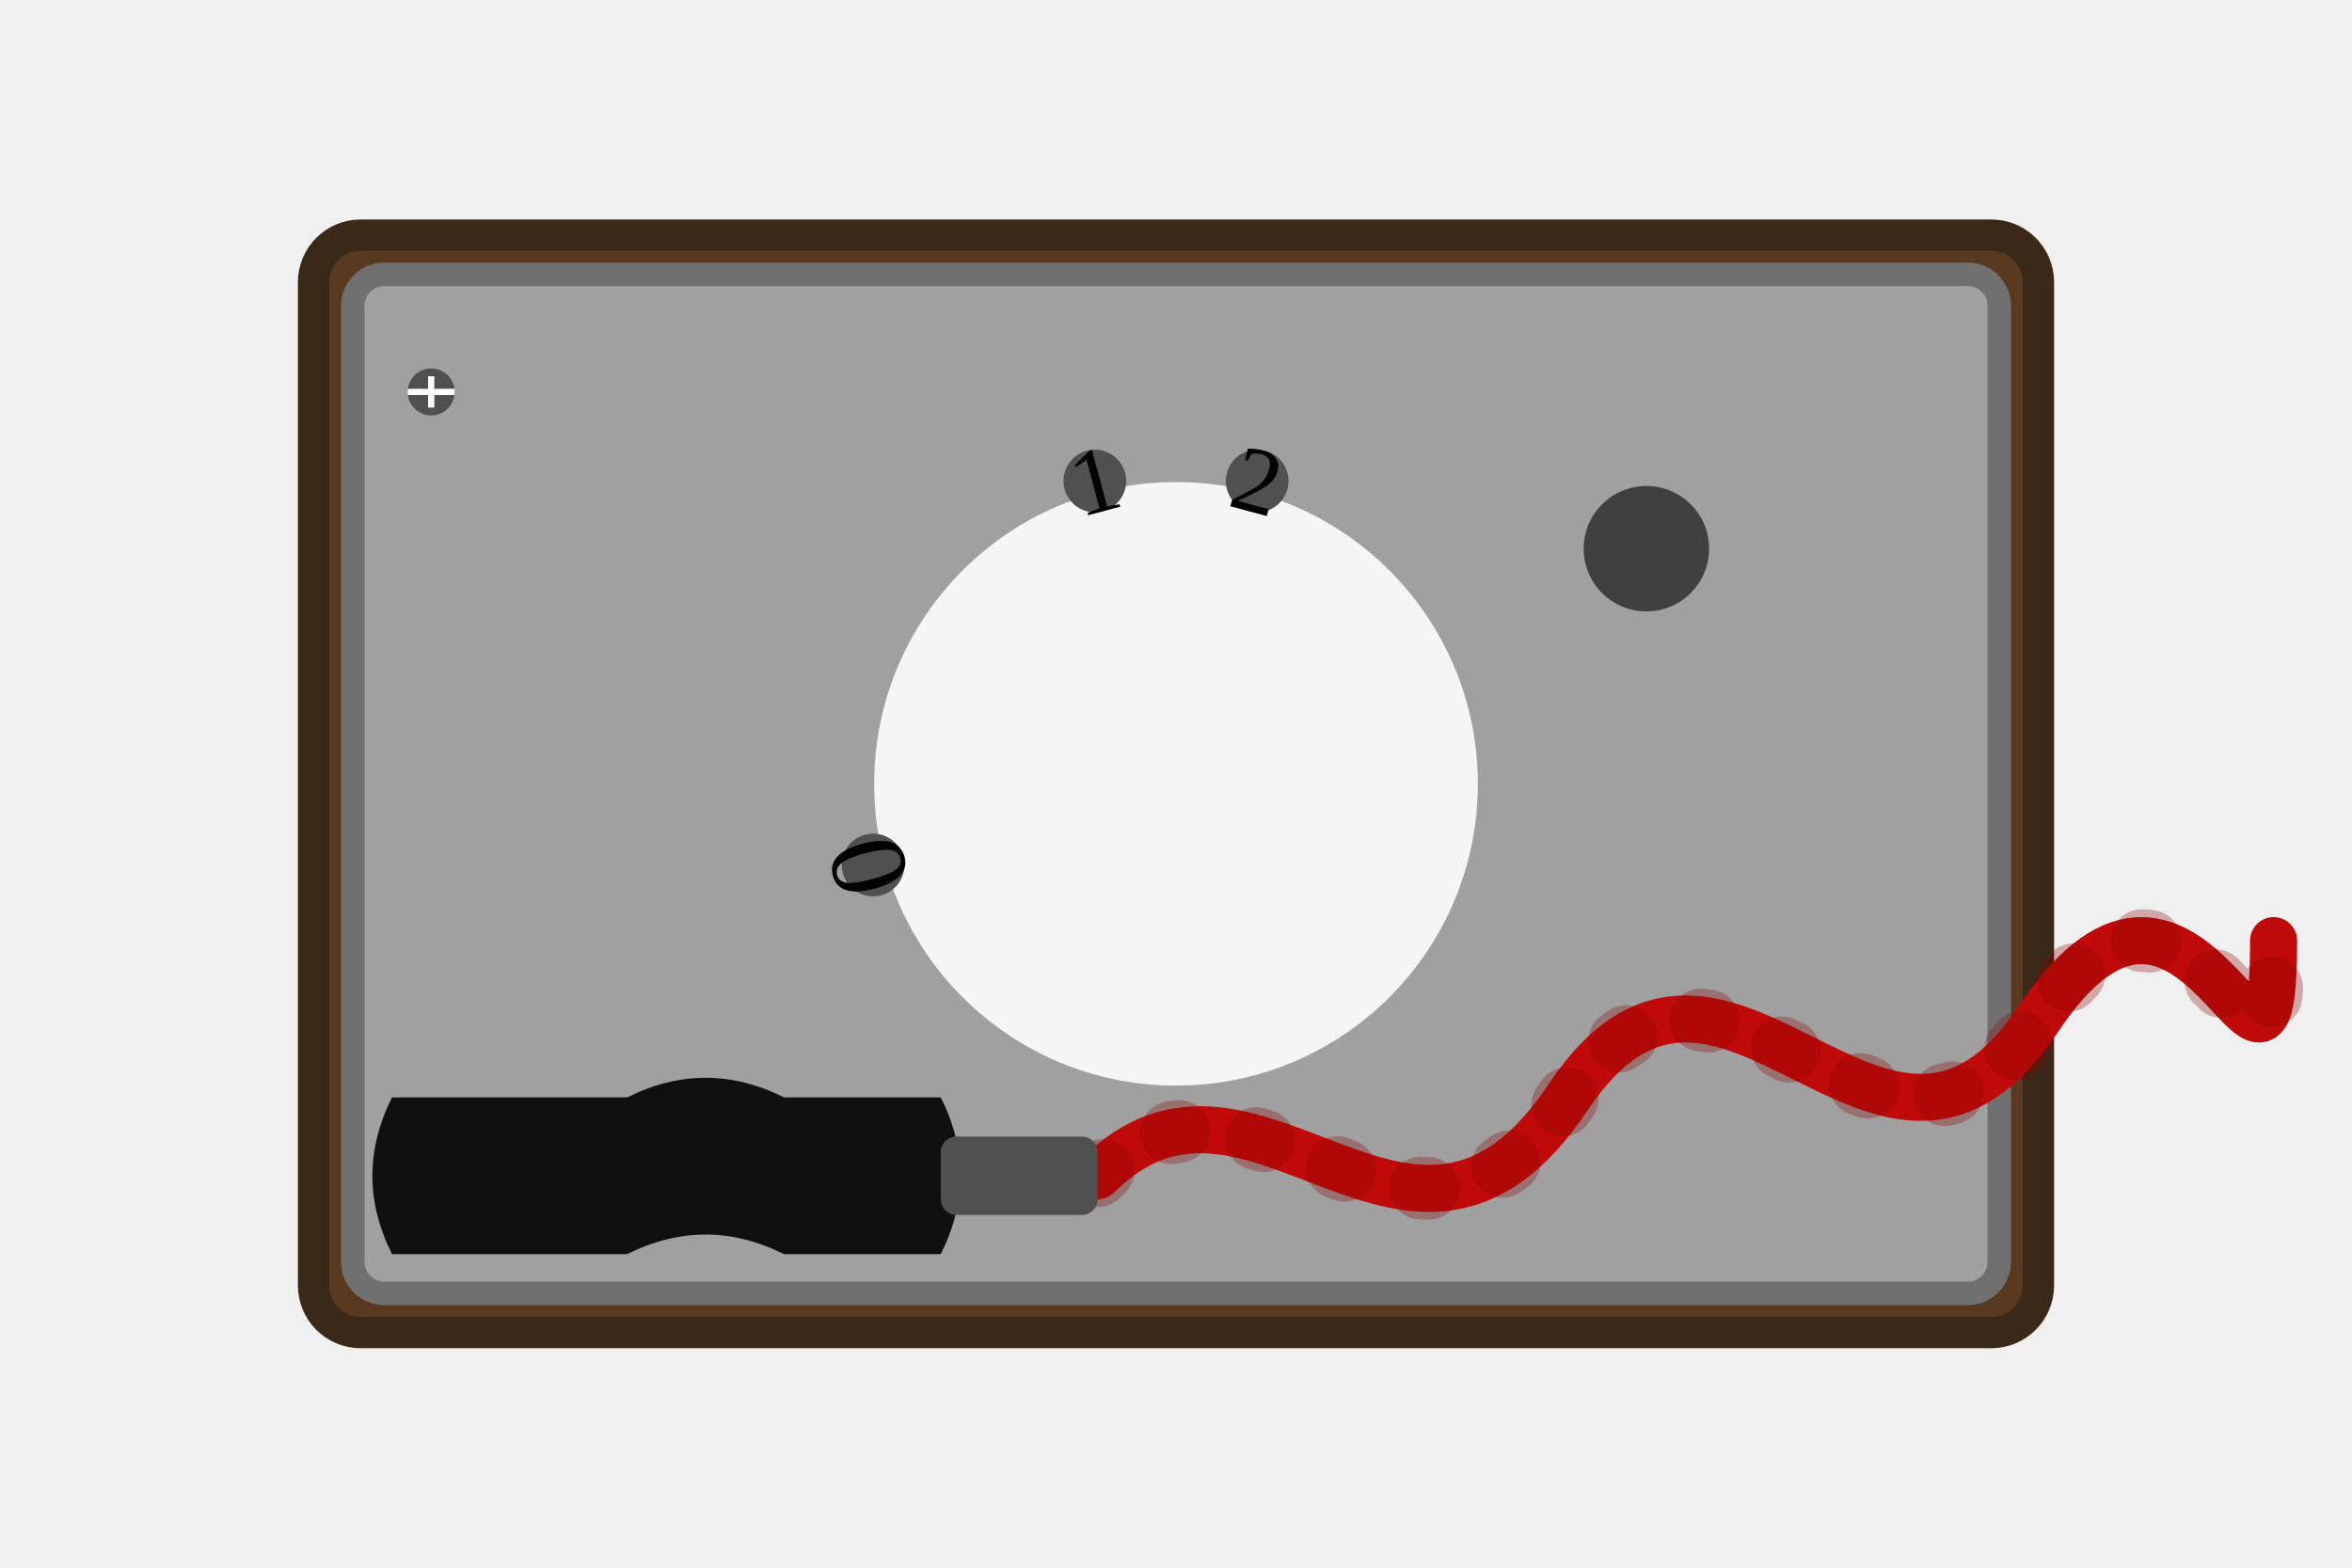
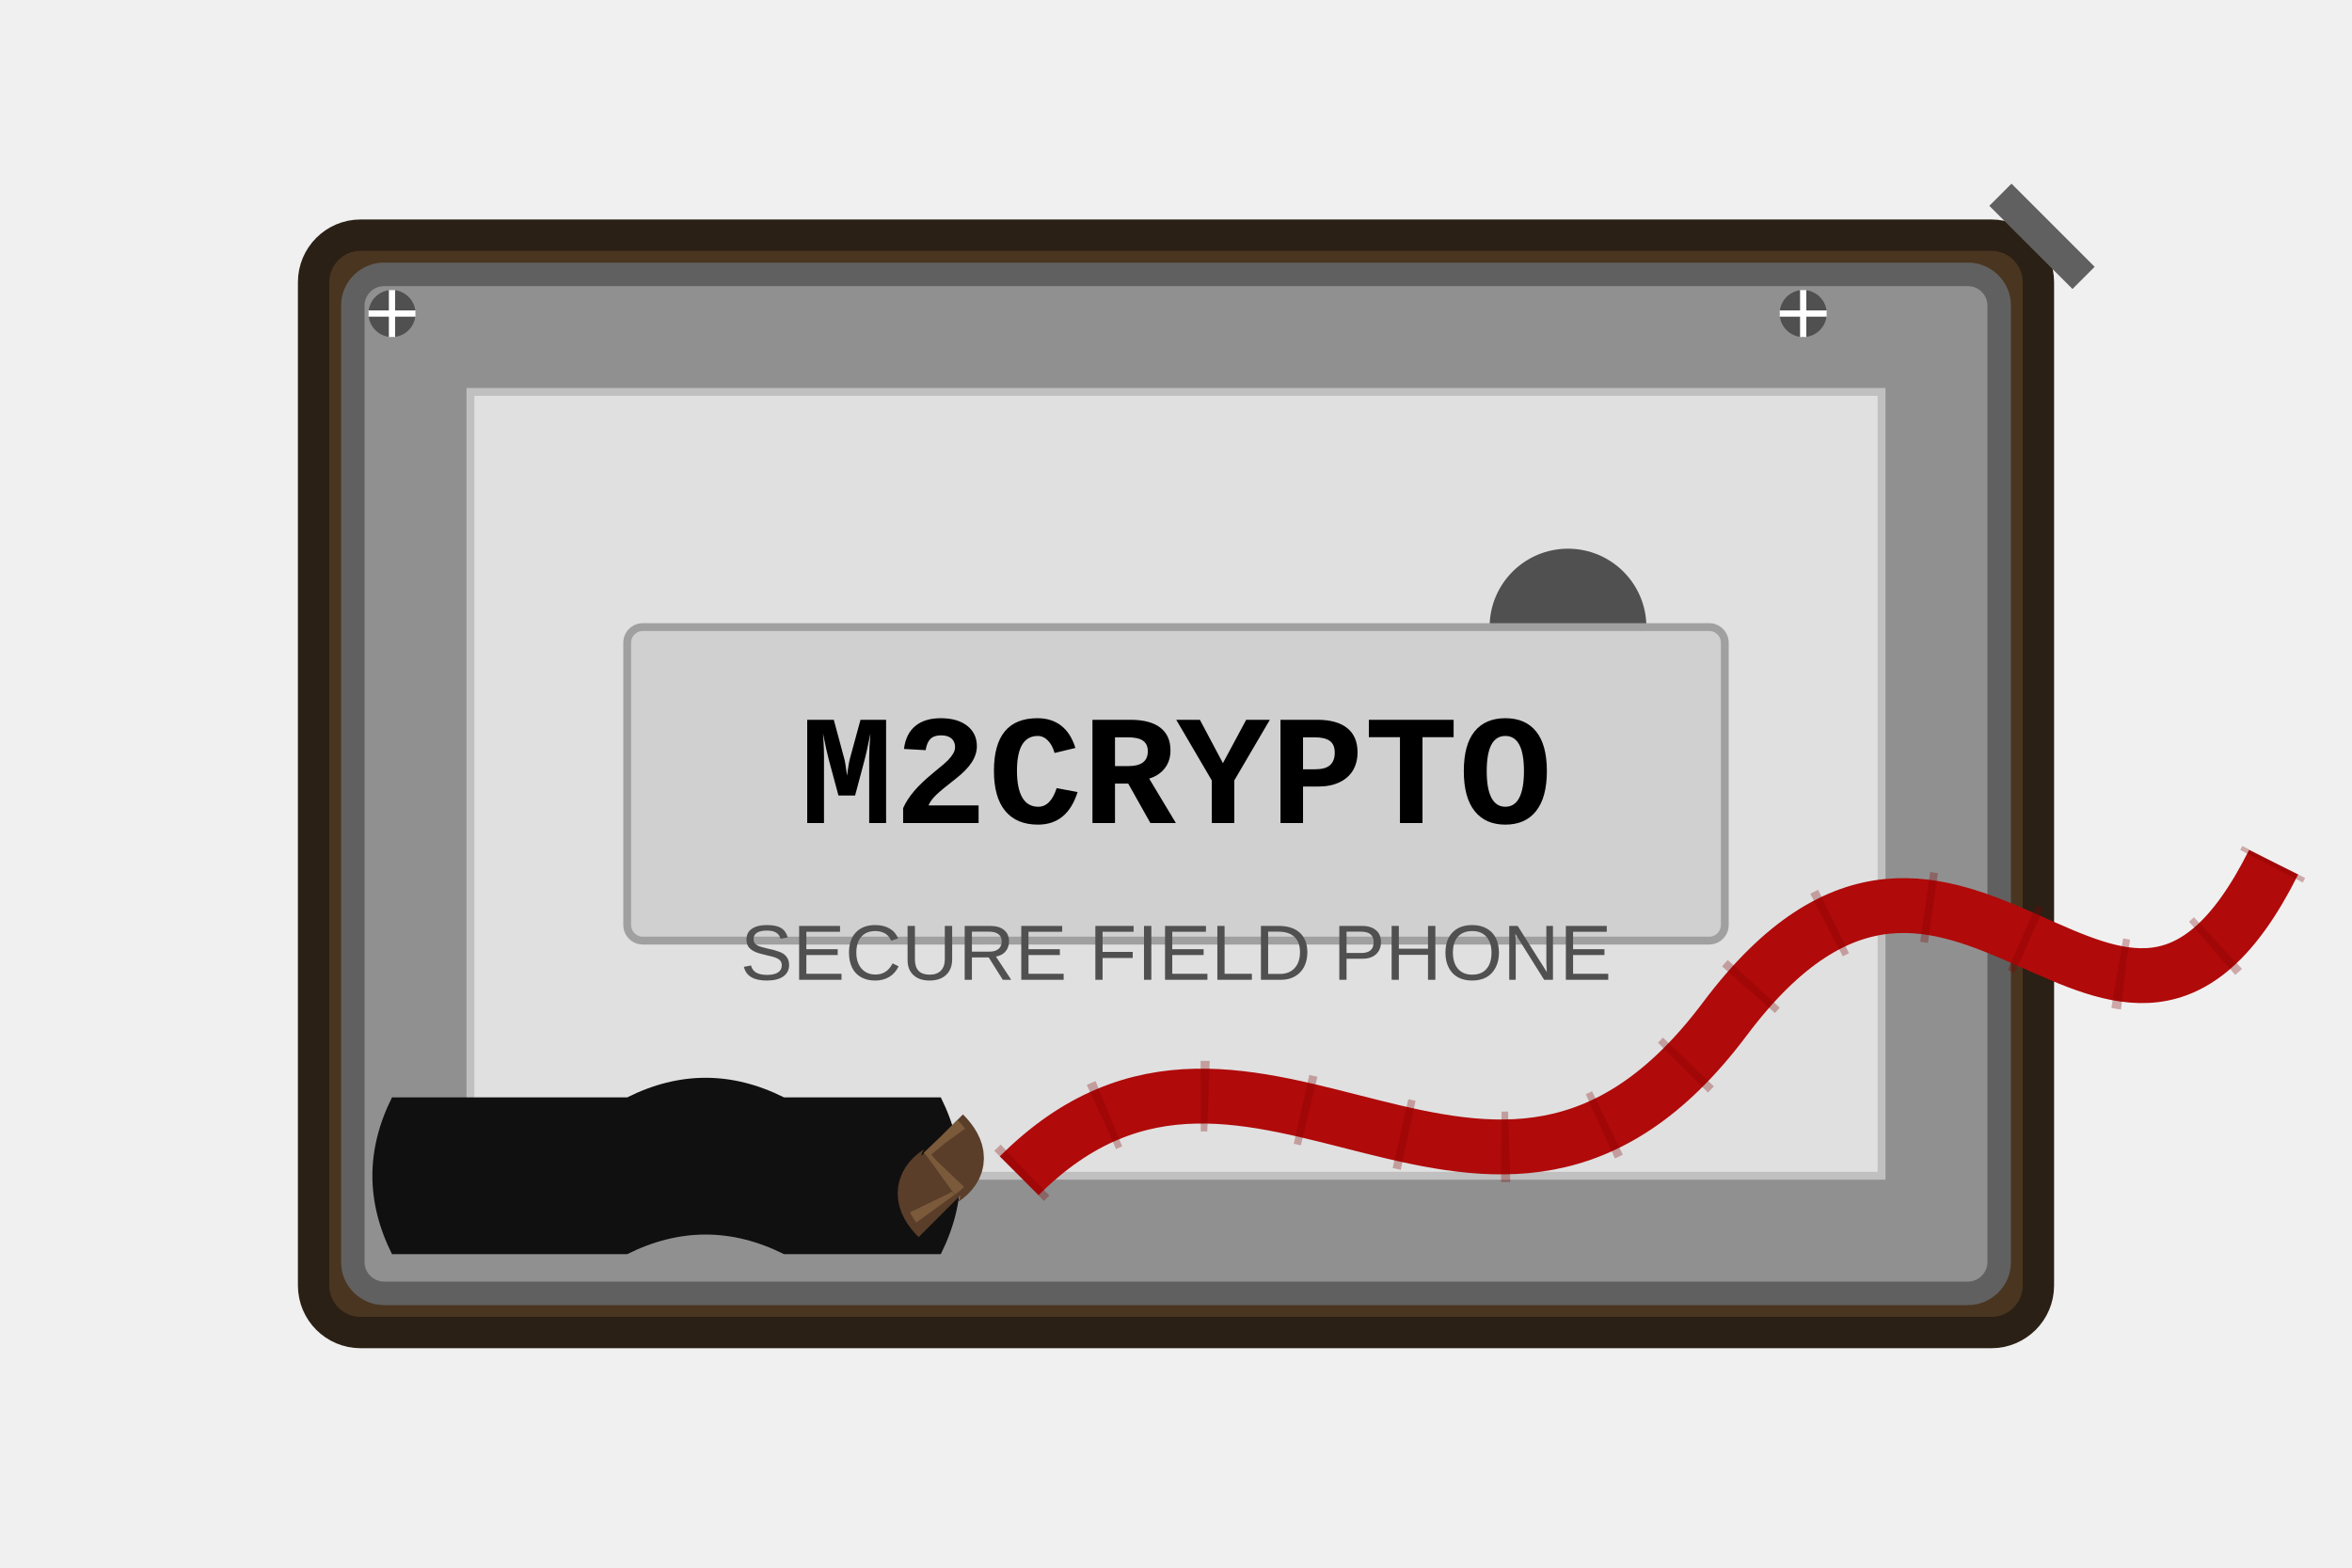
<svg xmlns="http://www.w3.org/2000/svg" viewBox="0 0 300 200">
-   <rect x="40" y="30" width="220" height="140" rx="6" fill="#5a3921" stroke="#3a2818" stroke-width="4" />
-   <rect x="45" y="35" width="210" height="130" rx="4" fill="#a0a0a0" stroke="#707070" stroke-width="3" />
-   <circle cx="150" cy="100" r="40" fill="#f5f5f5" stroke="#a0a0a0" stroke-width="3" />
-   <g transform="rotate(-15 150 100)">
-     <g transform="rotate(0 150 100)">
-       <circle cx="150" cy="60" r="4" fill="#505050" />
-       <text x="150" y="60" font-size="12" text-anchor="middle" dy="4" fill="#000">1</text>
-     </g>
-     <g transform="rotate(30 150 100)">
-       <circle cx="150" cy="60" r="4" fill="#505050" />
-       <text x="150" y="60" font-size="12" text-anchor="middle" dy="4" fill="#000">2</text>
-     </g>
-     <g transform="rotate(270 150 100)">
-       <circle cx="150" cy="60" r="4" fill="#505050" />
-       <text x="150" y="60" font-size="14" text-anchor="middle" dy="4" fill="#000">0</text>
-     </g>
+   <rect x="40" y="30" width="220" height="140" rx="6" fill="#4a3520" stroke="#2a2015" stroke-width="4" />
+   <rect x="45" y="35" width="210" height="130" rx="4" fill="#909090" stroke="#606060" stroke-width="3">
+     <animate attributeName="fill" values="#909090;#a0a0a0;#909090" dur="8s" repeatCount="indefinite" />
+   </rect>
+   <rect x="60" y="50" width="180" height="100" fill="#e0e0e0" stroke="#c0c0c0" stroke-width="1" />
+   <circle cx="200" cy="80" r="10" fill="#505050" />
+   <rect x="200" cy="80" width="15" height="4" fill="#606060" transform="rotate(45 200 80)" />
+   <path d="M50 140 L80 140 Q90 135 100 140 L120 140 Q125 150 120 160 L100 160 Q90 155 80 160 L50 160 Q45 150 50 140 Z" fill="#101010" />
+   <path d="M120 145 Q123 148 120 150 Q117 152 120 155" stroke="#5a3e2a" stroke-width="8" fill="none" />
+   <path d="M120 145 Q123 148 120 150 Q117 152 120 155" stroke="#7a5a3a" stroke-width="6" fill="none" stroke-dasharray="1,4" />
+   <path d="M130 150             C160 120 190 170 220 130            C250 90 270 150 290 110" stroke="#b00a0a" stroke-width="7" fill="none">
+     <animate attributeName="stroke-dashoffset" values="0;25" dur="4s" repeatCount="indefinite" />
+   </path>
+   <path d="M130 150             C160 120 190 170 220 130            C250 90 270 150 290 110" stroke="#800000" stroke-width="9" fill="none" stroke-dasharray="1,12" opacity="0.3" />
+   <rect x="80" y="80" width="140" height="40" fill="#d0d0d0" rx="2" stroke="#a0a0a0" stroke-width="1" />
+   <text x="150" y="105" font-family="Courier New" font-size="20" font-weight="bold" text-anchor="middle" fill="#000">M2CRYPTO</text>
+   <text x="150" y="125" font-family="Arial" font-size="10" text-anchor="middle" fill="#505050">SECURE FIELD PHONE</text>
+   <g transform="translate(50,40)">
+     <circle cx="0" cy="0" r="3" fill="#505050" />
+     <path d="M0 -3 L0 3 M-3 0 L3 0" stroke="#fff" stroke-width="0.8" />
  </g>
-   <path d="M140 150             C160 130 180 170 200 140            C220 110 240 160 260 130            C280 100 290 150 290 120" stroke="#c00a0a" stroke-width="6" fill="none" stroke-linecap="round">
-     <animate attributeName="stroke-dashoffset" values="0;20" dur="3s" repeatCount="indefinite" />
-   </path>
-   <path d="M140 150             C160 130 180 170 200 140            C220 110 240 160 260 130            C280 100 290 150 290 120" stroke="#8b0000" stroke-width="8" fill="none" stroke-dasharray="1,10" stroke-linecap="round" opacity="0.3" />
-   <path d="M50 140 L80 140 Q90 135 100 140 L120 140 Q125 150 120 160 L100 160 Q90 155 80 160 L50 160 Q45 150 50 140 Z" fill="#101010" />
-   <rect x="120" y="145" width="20" height="10" fill="#505050" rx="2" />
-   <circle cx="210" cy="70" r="8" fill="#404040" />
-   <g>
-     <circle cx="55" cy="50" r="3" fill="#505050" />
-     <path d="M55 48 L55 52 M52 50 L58 50" stroke="#fff" stroke-width="0.8" />
+   <g transform="translate(230,40)">
+     <circle cx="0" cy="0" r="3" fill="#505050" />
+     <path d="M0 -3 L0 3 M-3 0 L3 0" stroke="#fff" stroke-width="0.8" />
  </g>
</svg>
